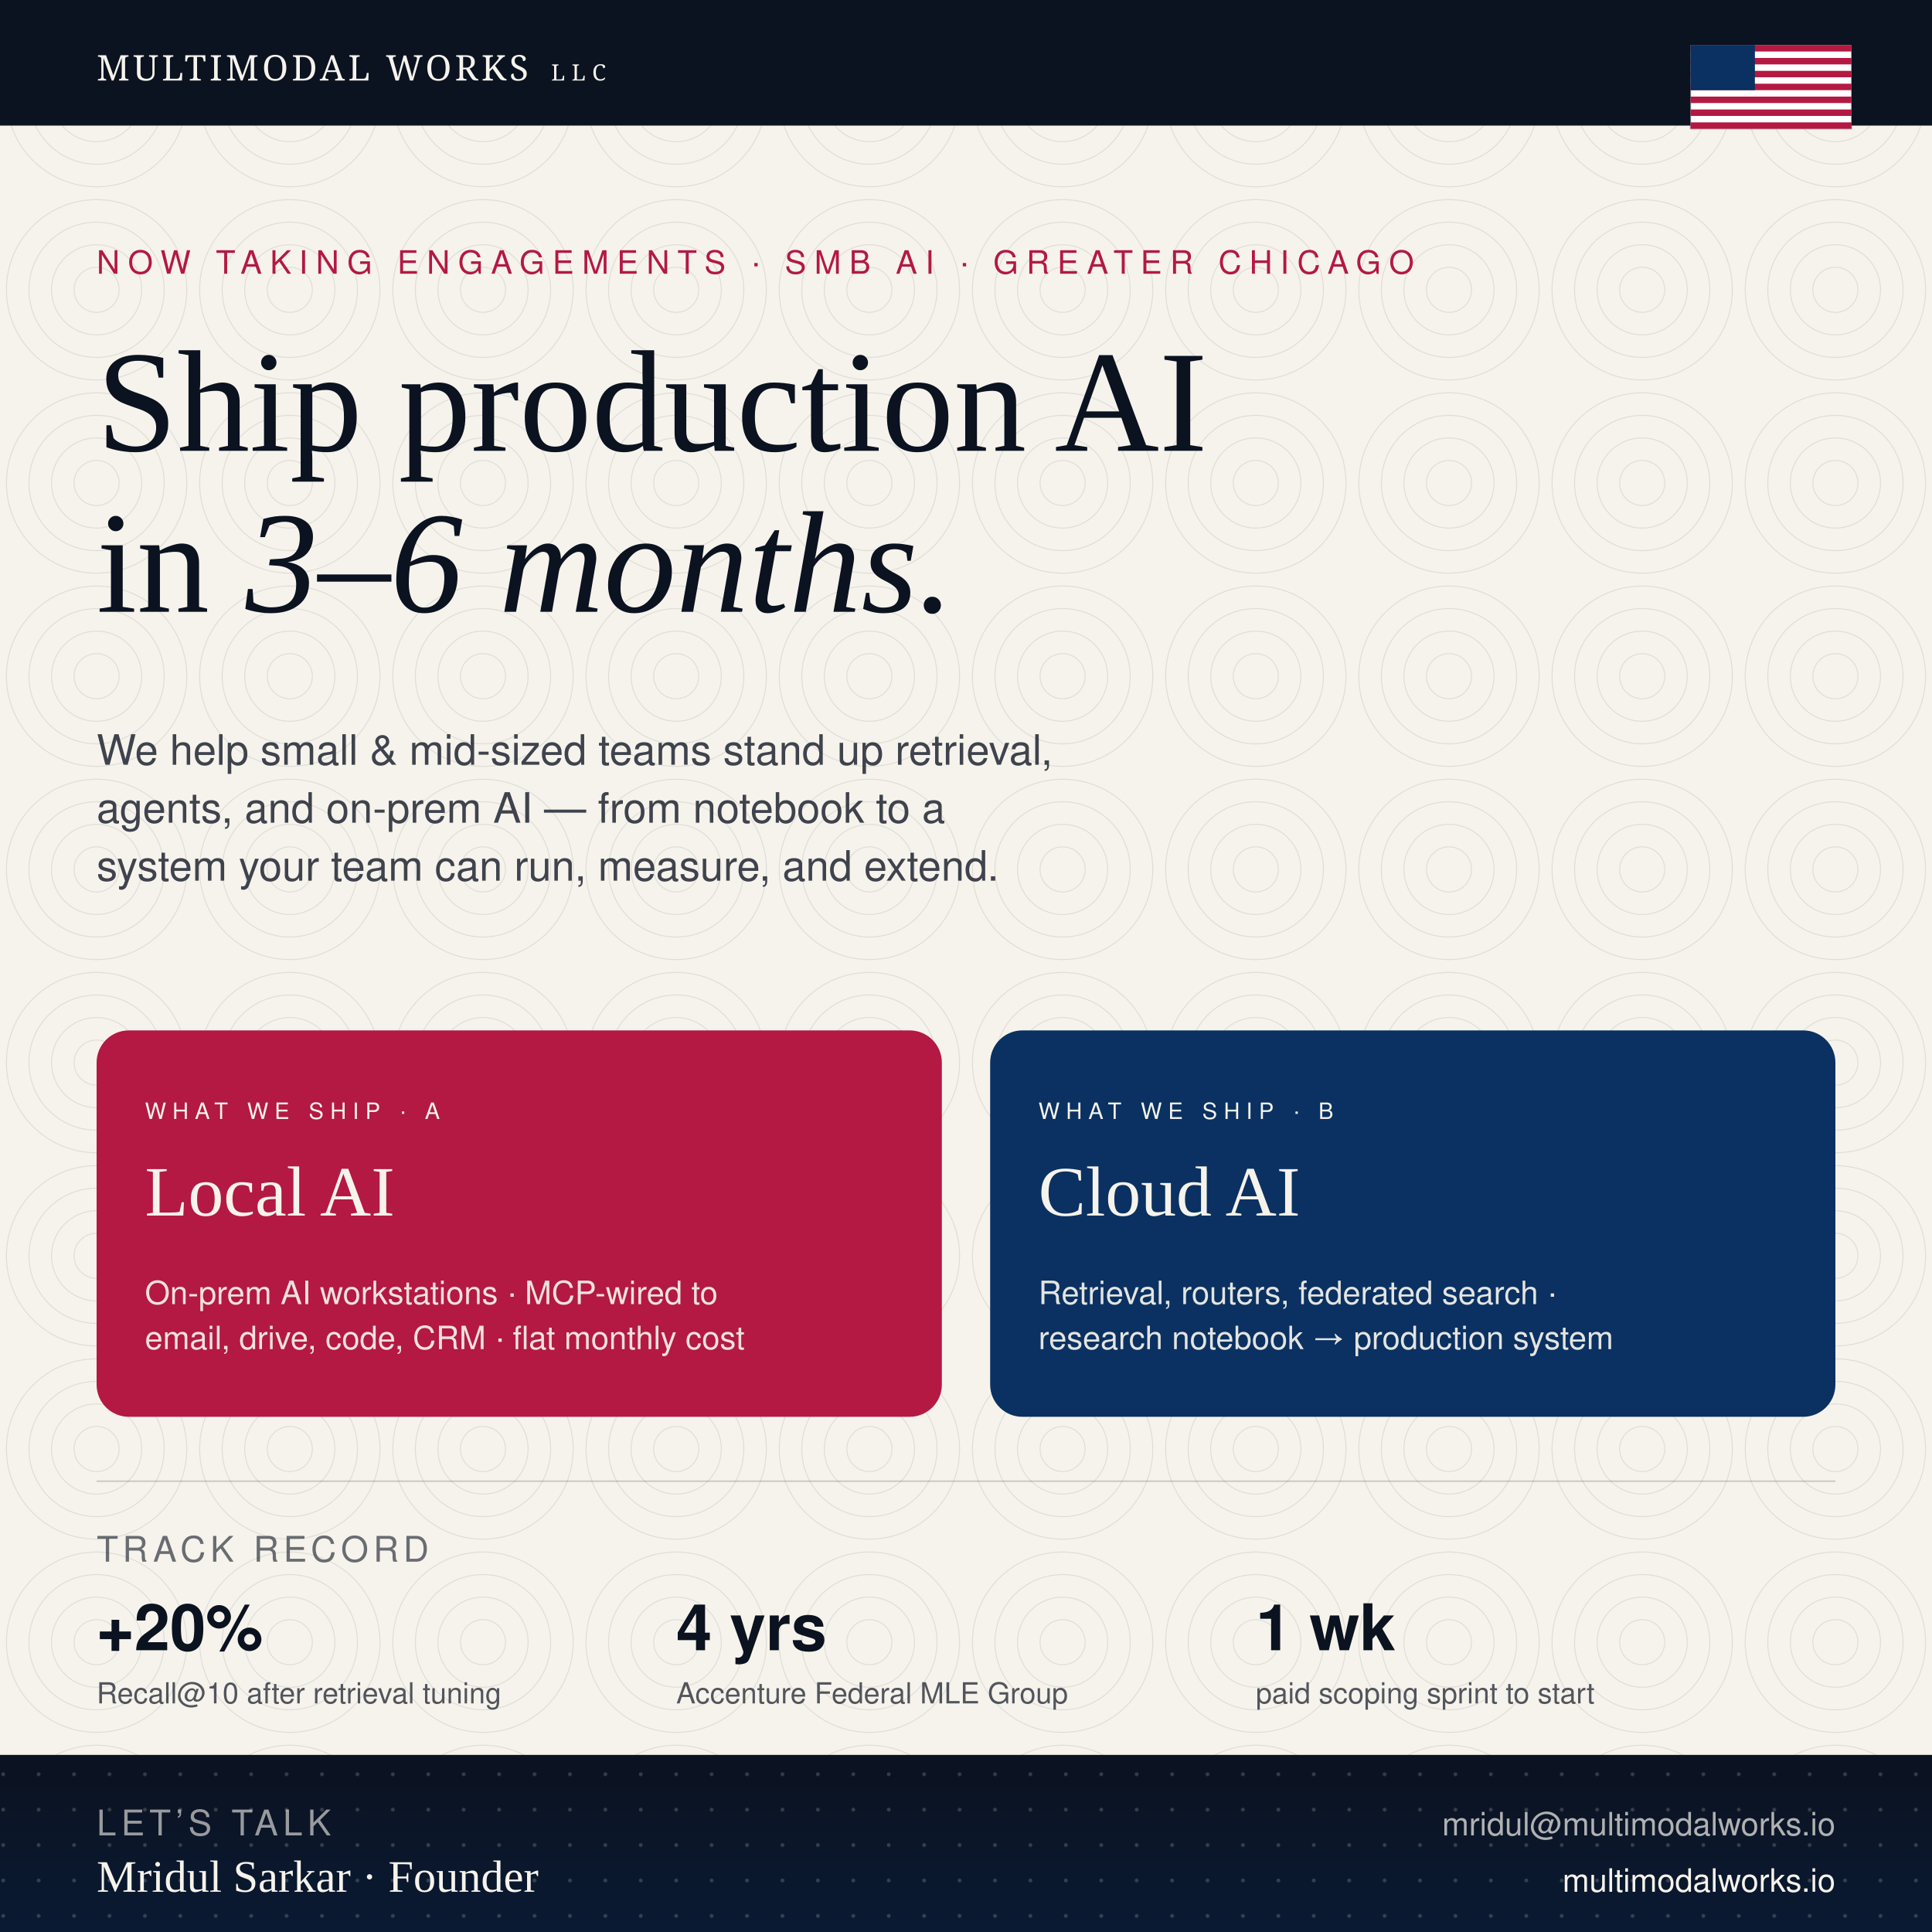
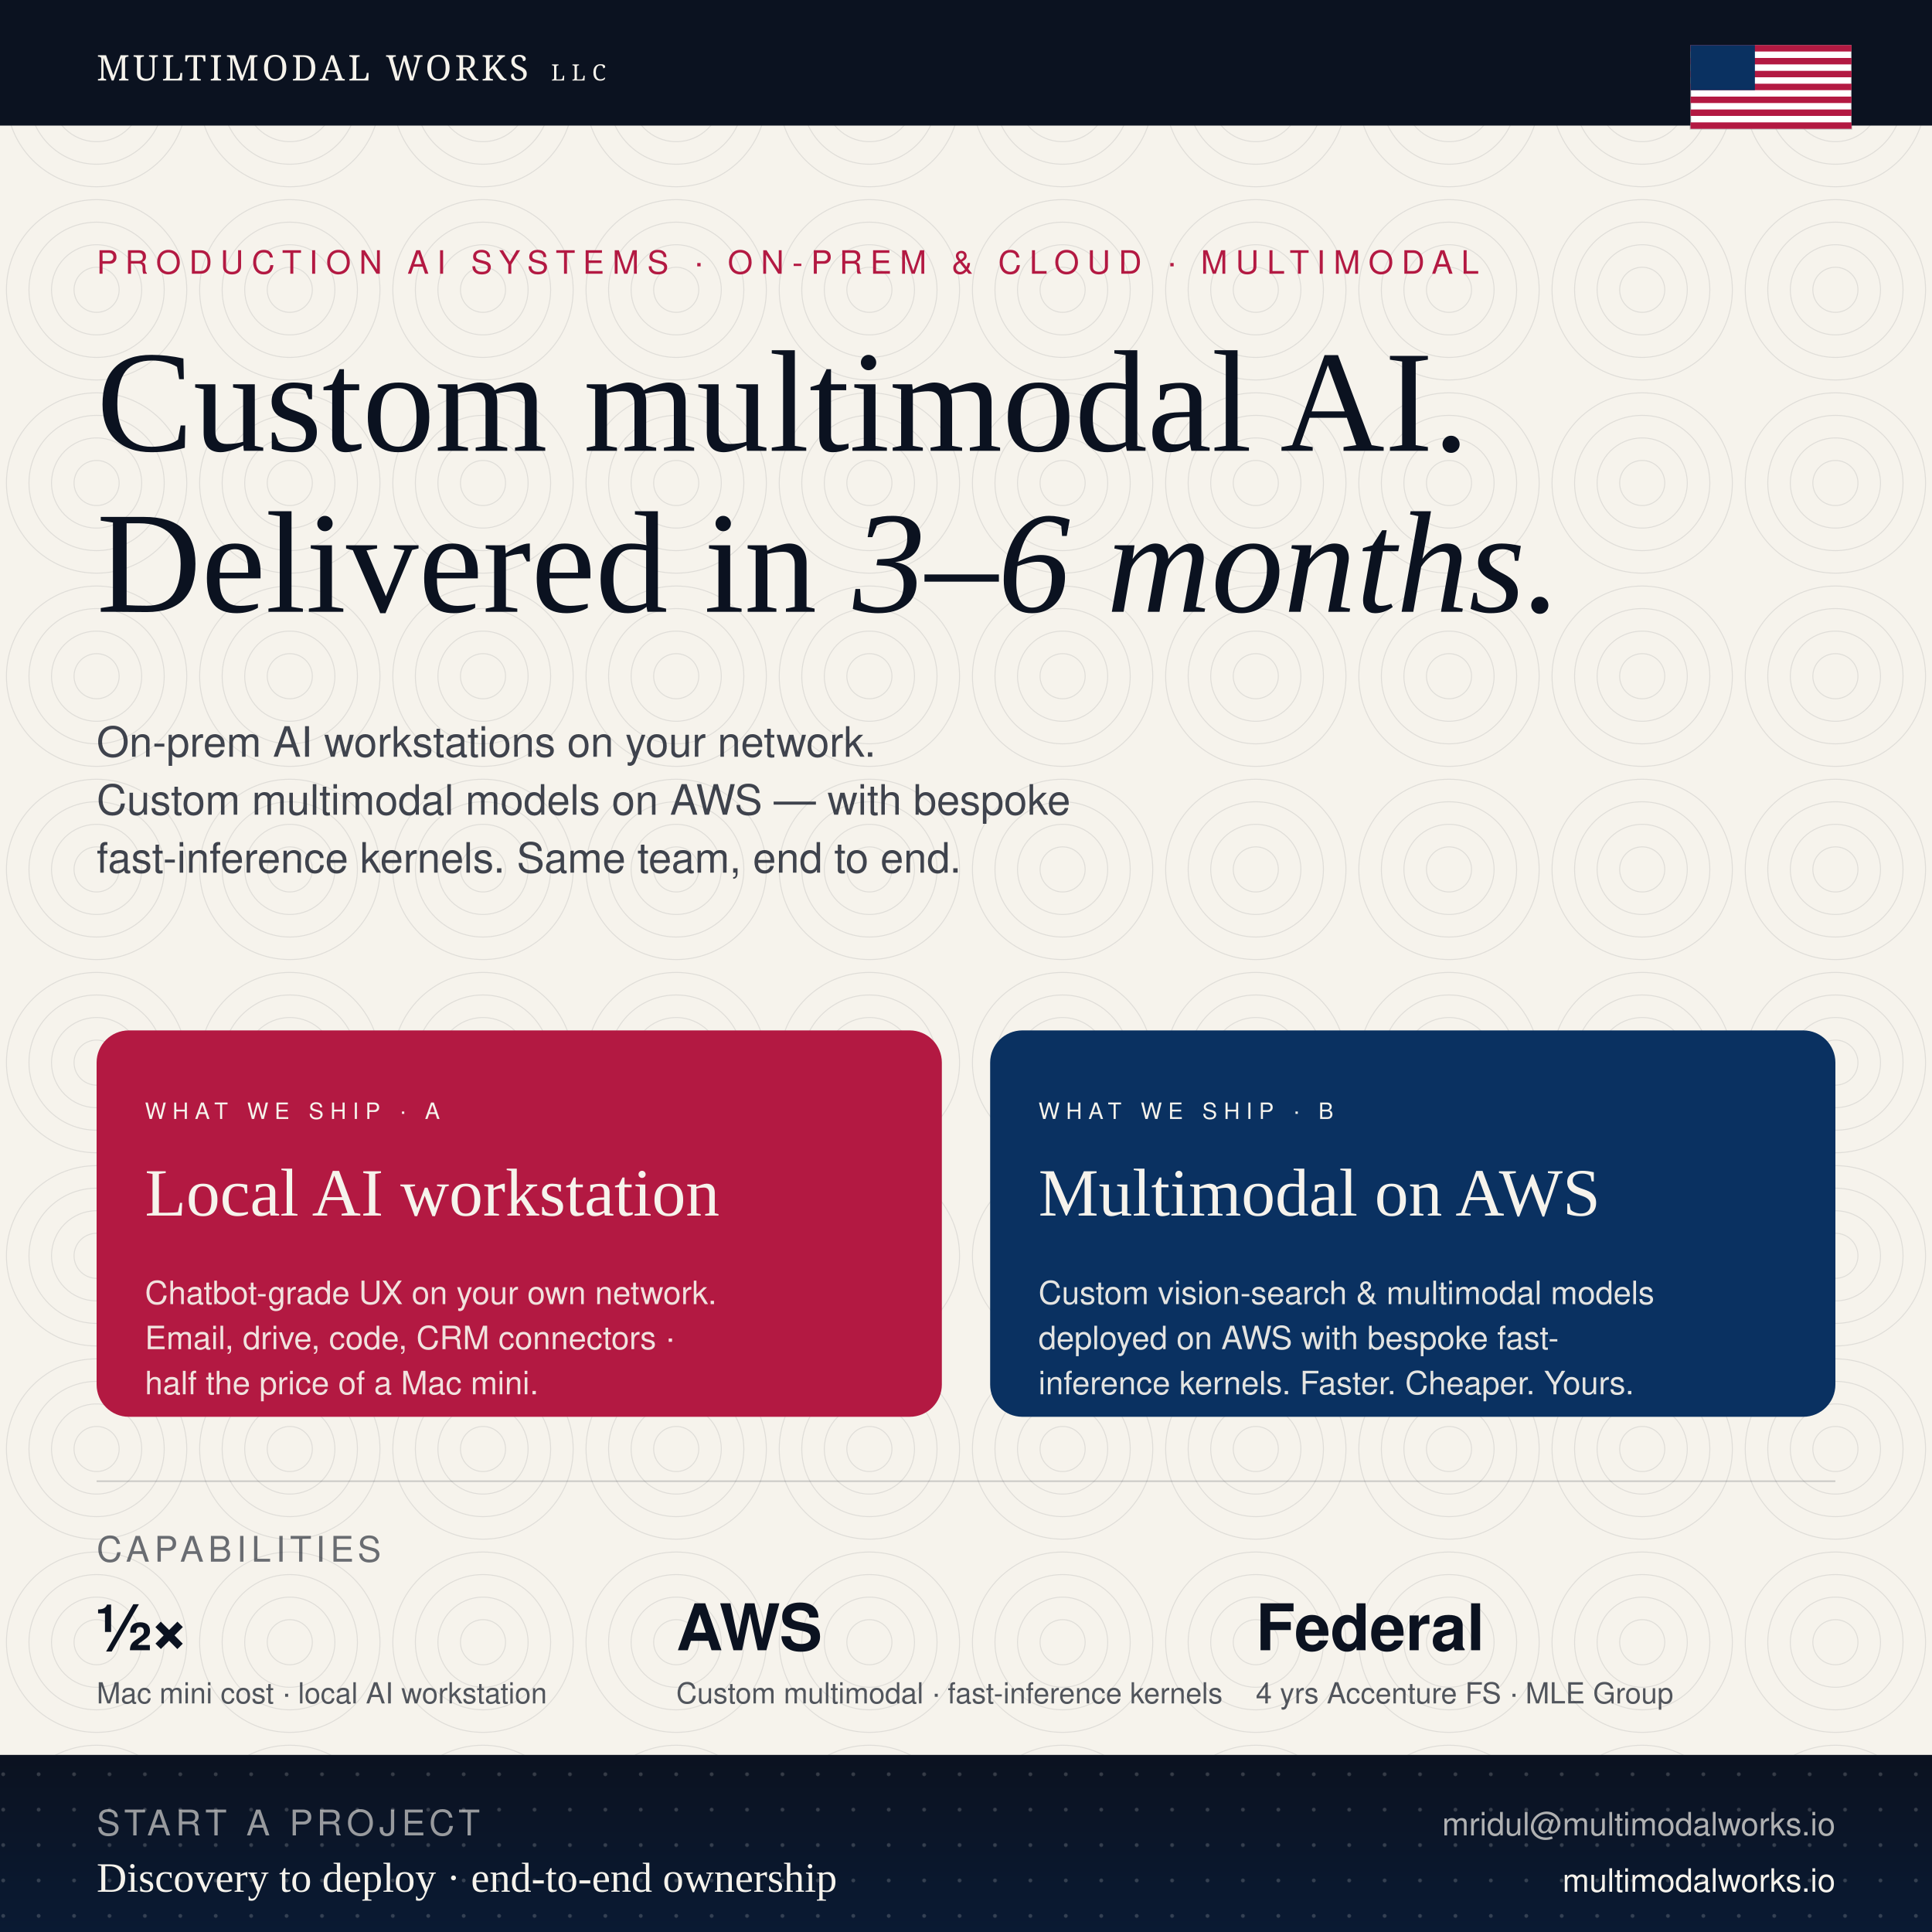
<svg xmlns="http://www.w3.org/2000/svg" viewBox="0 0 1200 1200" width="1200" height="1200" font-family="Georgia, 'Iowan Old Style', 'Times New Roman', serif">
  <defs>
    <pattern id="topo" x="0" y="0" width="120" height="120" patternUnits="userSpaceOnUse">
      <circle cx="60" cy="60" r="56" fill="none" stroke="#0b1220" stroke-width="0.6" opacity="0.10" />
      <circle cx="60" cy="60" r="42" fill="none" stroke="#0b1220" stroke-width="0.6" opacity="0.10" />
      <circle cx="60" cy="60" r="28" fill="none" stroke="#0b1220" stroke-width="0.6" opacity="0.10" />
      <circle cx="60" cy="60" r="14" fill="none" stroke="#0b1220" stroke-width="0.6" opacity="0.10" />
    </pattern>
    <pattern id="dots" x="0" y="0" width="22" height="22" patternUnits="userSpaceOnUse">
      <circle cx="2" cy="2" r="1.2" fill="#f6f3ec" opacity="0.18" />
    </pattern>
    <linearGradient id="darkfade" x1="0" y1="0" x2="0" y2="1">
      <stop offset="0%" stop-color="#0b1220" />
      <stop offset="100%" stop-color="#0a1a33" />
    </linearGradient>
  </defs>
  <rect width="1200" height="1200" fill="#f6f3ec" />
  <rect width="1200" height="1200" fill="url(#topo)" />
  <rect x="0" y="0" width="1200" height="78" fill="#0b1220" />
  <text x="60" y="50" fill="#f6f3ec" font-size="22" letter-spacing="2" font-family="Georgia, serif">MULTIMODAL WORKS<tspan font-size="14" fill="#f6f3ec" opacity="0.55" dx="14" letter-spacing="4">LLC</tspan>
  </text>
  <g transform="translate(1050 28)">
    <rect width="100" height="52" fill="#ffffff" stroke="#0b1220" stroke-opacity="0.2" />
    <g fill="#b31942">
      <rect y="0" width="100" height="4" />
      <rect y="8" width="100" height="4" />
      <rect y="16" width="100" height="4" />
      <rect y="24" width="100" height="4" />
      <rect y="32" width="100" height="4" />
      <rect y="40" width="100" height="4" />
      <rect y="48" width="100" height="4" />
    </g>
    <rect width="40" height="28" fill="#0a3161" />
  </g>
-   <text x="60" y="170" fill="#b31942" font-size="20" letter-spacing="5" font-family="Helvetica, Arial, sans-serif">NOW TAKING ENGAGEMENTS · SMB AI · GREATER CHICAGO</text>
-   <text x="60" y="280" fill="#0b1220" font-size="90" font-weight="400">Ship production AI</text>
-   <text x="60" y="380" fill="#0b1220" font-size="90" font-weight="400">in <tspan font-style="italic">3–6 months.</tspan>
+   <text x="60" y="170" fill="#b31942" font-size="20" letter-spacing="5" font-family="Helvetica, Arial, sans-serif">PRODUCTION AI SYSTEMS · ON‑PREM &amp; CLOUD · MULTIMODAL</text>
+   <text x="60" y="280" fill="#0b1220" font-size="90" font-weight="400">Custom multimodal AI.</text>
+   <text x="60" y="380" fill="#0b1220" font-size="90" font-weight="400">Delivered in <tspan font-style="italic">3–6 months.</tspan>
  </text>
-   <text x="60" y="475" fill="#0b1220" opacity="0.78" font-size="26" font-family="Helvetica, Arial, sans-serif">
-     <tspan x="60" dy="0">We help small &amp; mid-sized teams stand up retrieval,</tspan>
-     <tspan x="60" dy="36">agents, and on‑prem AI — from notebook to a</tspan>
-     <tspan x="60" dy="36">system your team can run, measure, and extend.</tspan>
+   <text x="60" y="470" fill="#0b1220" opacity="0.78" font-size="26" font-family="Helvetica, Arial, sans-serif">
+     <tspan x="60" dy="0">On-prem AI workstations on your network.</tspan>
+     <tspan x="60" dy="36">Custom multimodal models on AWS — with bespoke</tspan>
+     <tspan x="60" dy="36">fast-inference kernels. Same team, end to end.</tspan>
  </text>
  <g transform="translate(60 640)">
    <rect x="0" y="0" width="525" height="240" rx="20" fill="#b31942" />
    <text x="30" y="55" fill="#f6f3ec" font-size="14" letter-spacing="4" font-family="Helvetica, Arial, sans-serif">WHAT WE SHIP · A</text>
-     <text x="30" y="115" fill="#f6f3ec" font-size="44">Local AI</text>
+     <text x="30" y="115" fill="#f6f3ec" font-size="42">Local AI workstation</text>
    <text x="30" y="170" fill="#f6f3ec" opacity="0.92" font-size="20" font-family="Helvetica, Arial, sans-serif">
-       <tspan x="30" dy="0">On-prem AI workstations · MCP-wired to</tspan>
-       <tspan x="30" dy="28">email, drive, code, CRM · flat monthly cost</tspan>
+       <tspan x="30" dy="0">Chatbot-grade UX on your own network.</tspan>
+       <tspan x="30" dy="28">Email, drive, code, CRM connectors ·</tspan>
+       <tspan x="30" dy="28">half the price of a Mac mini.</tspan>
    </text>
    <g transform="translate(555 0)">
      <rect x="0" y="0" width="525" height="240" rx="20" fill="#0a3161" />
      <text x="30" y="55" fill="#f6f3ec" font-size="14" letter-spacing="4" font-family="Helvetica, Arial, sans-serif">WHAT WE SHIP · B</text>
-       <text x="30" y="115" fill="#f6f3ec" font-size="44">Cloud AI</text>
+       <text x="30" y="115" fill="#f6f3ec" font-size="42">Multimodal on AWS</text>
      <text x="30" y="170" fill="#f6f3ec" opacity="0.92" font-size="20" font-family="Helvetica, Arial, sans-serif">
-         <tspan x="30" dy="0">Retrieval, routers, federated search ·</tspan>
-         <tspan x="30" dy="28">research notebook → production system</tspan>
+         <tspan x="30" dy="0">Custom vision-search &amp; multimodal models</tspan>
+         <tspan x="30" dy="28">deployed on AWS with bespoke fast-</tspan>
+         <tspan x="30" dy="28">inference kernels. Faster. Cheaper. Yours.</tspan>
      </text>
    </g>
  </g>
  <g transform="translate(60 920)">
    <line x1="0" y1="0" x2="1080" y2="0" stroke="#0b1220" stroke-opacity="0.18" stroke-width="1" />
-     <text x="0" y="50" fill="#0b1220" font-size="22" font-family="Helvetica, Arial, sans-serif" opacity="0.6" letter-spacing="3">TRACK RECORD</text>
+     <text x="0" y="50" fill="#0b1220" font-size="22" font-family="Helvetica, Arial, sans-serif" opacity="0.6" letter-spacing="3">CAPABILITIES</text>
    <g font-family="Helvetica, Arial, sans-serif">
-       <text x="0" y="105" fill="#0b1220" font-size="40" font-weight="600">+20%</text>
-       <text x="0" y="138" fill="#0b1220" opacity="0.7" font-size="18">Recall@10 after retrieval tuning</text>
-       <text x="360" y="105" fill="#0b1220" font-size="40" font-weight="600">4 yrs</text>
-       <text x="360" y="138" fill="#0b1220" opacity="0.7" font-size="18">Accenture Federal MLE Group</text>
-       <text x="720" y="105" fill="#0b1220" font-size="40" font-weight="600">1 wk</text>
-       <text x="720" y="138" fill="#0b1220" opacity="0.7" font-size="18">paid scoping sprint to start</text>
+       <text x="0" y="105" fill="#0b1220" font-size="40" font-weight="600">½×</text>
+       <text x="0" y="138" fill="#0b1220" opacity="0.7" font-size="18">Mac mini cost · local AI workstation</text>
+       <text x="360" y="105" fill="#0b1220" font-size="40" font-weight="600">AWS</text>
+       <text x="360" y="138" fill="#0b1220" opacity="0.7" font-size="18">Custom multimodal · fast-inference kernels</text>
+       <text x="720" y="105" fill="#0b1220" font-size="40" font-weight="600">Federal</text>
+       <text x="720" y="138" fill="#0b1220" opacity="0.7" font-size="18">4 yrs Accenture FS · MLE Group</text>
    </g>
  </g>
  <rect x="0" y="1090" width="1200" height="110" fill="url(#darkfade)" />
  <rect x="0" y="1090" width="1200" height="110" fill="url(#dots)" />
-   <text x="60" y="1140" fill="#f6f3ec" font-size="22" font-family="Helvetica, Arial, sans-serif" opacity="0.6" letter-spacing="3">LET’S TALK</text>
-   <text x="60" y="1175" fill="#f6f3ec" font-size="28">Mridul Sarkar · Founder</text>
+   <text x="60" y="1140" fill="#f6f3ec" font-size="22" font-family="Helvetica, Arial, sans-serif" opacity="0.6" letter-spacing="3">START A PROJECT</text>
+   <text x="60" y="1175" fill="#f6f3ec" font-size="26">Discovery to deploy · end-to-end ownership</text>
  <text x="1140" y="1140" fill="#f6f3ec" font-size="20" font-family="Helvetica, Arial, sans-serif" text-anchor="end" opacity="0.7">mridul@multimodalworks.io</text>
  <text x="1140" y="1175" fill="#f6f3ec" font-size="20" font-family="Helvetica, Arial, sans-serif" text-anchor="end">multimodalworks.io</text>
</svg>
